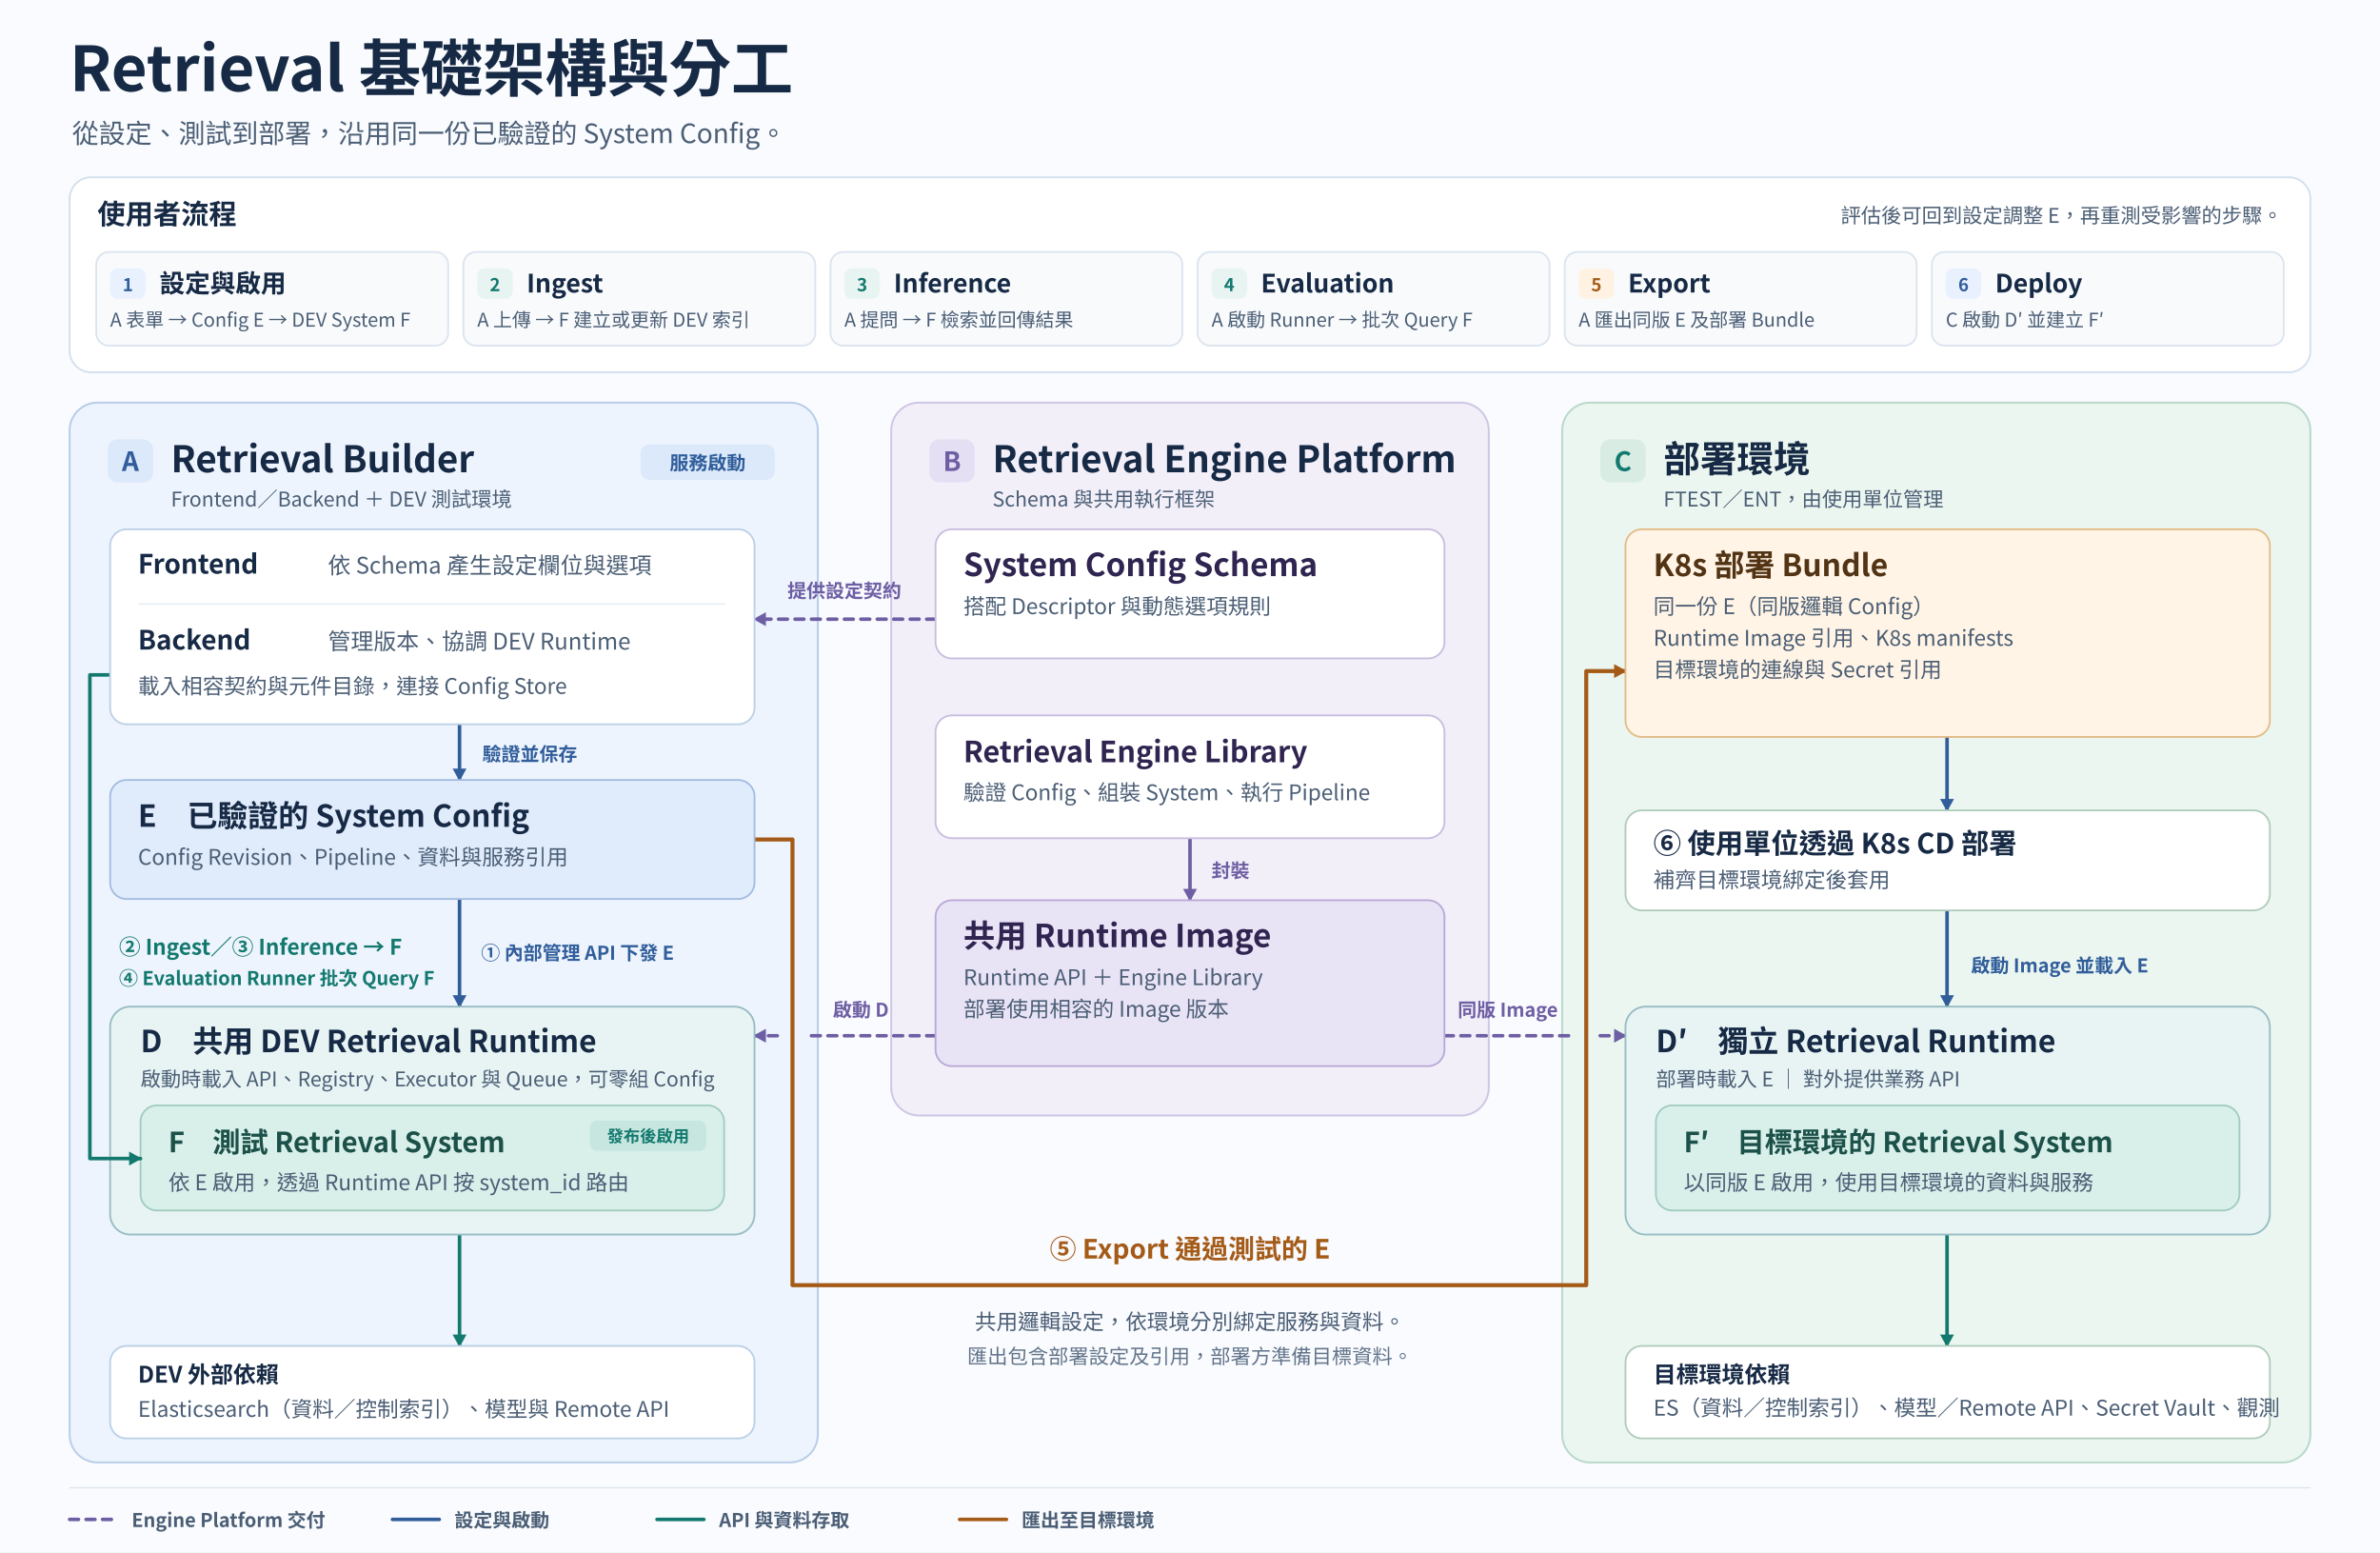
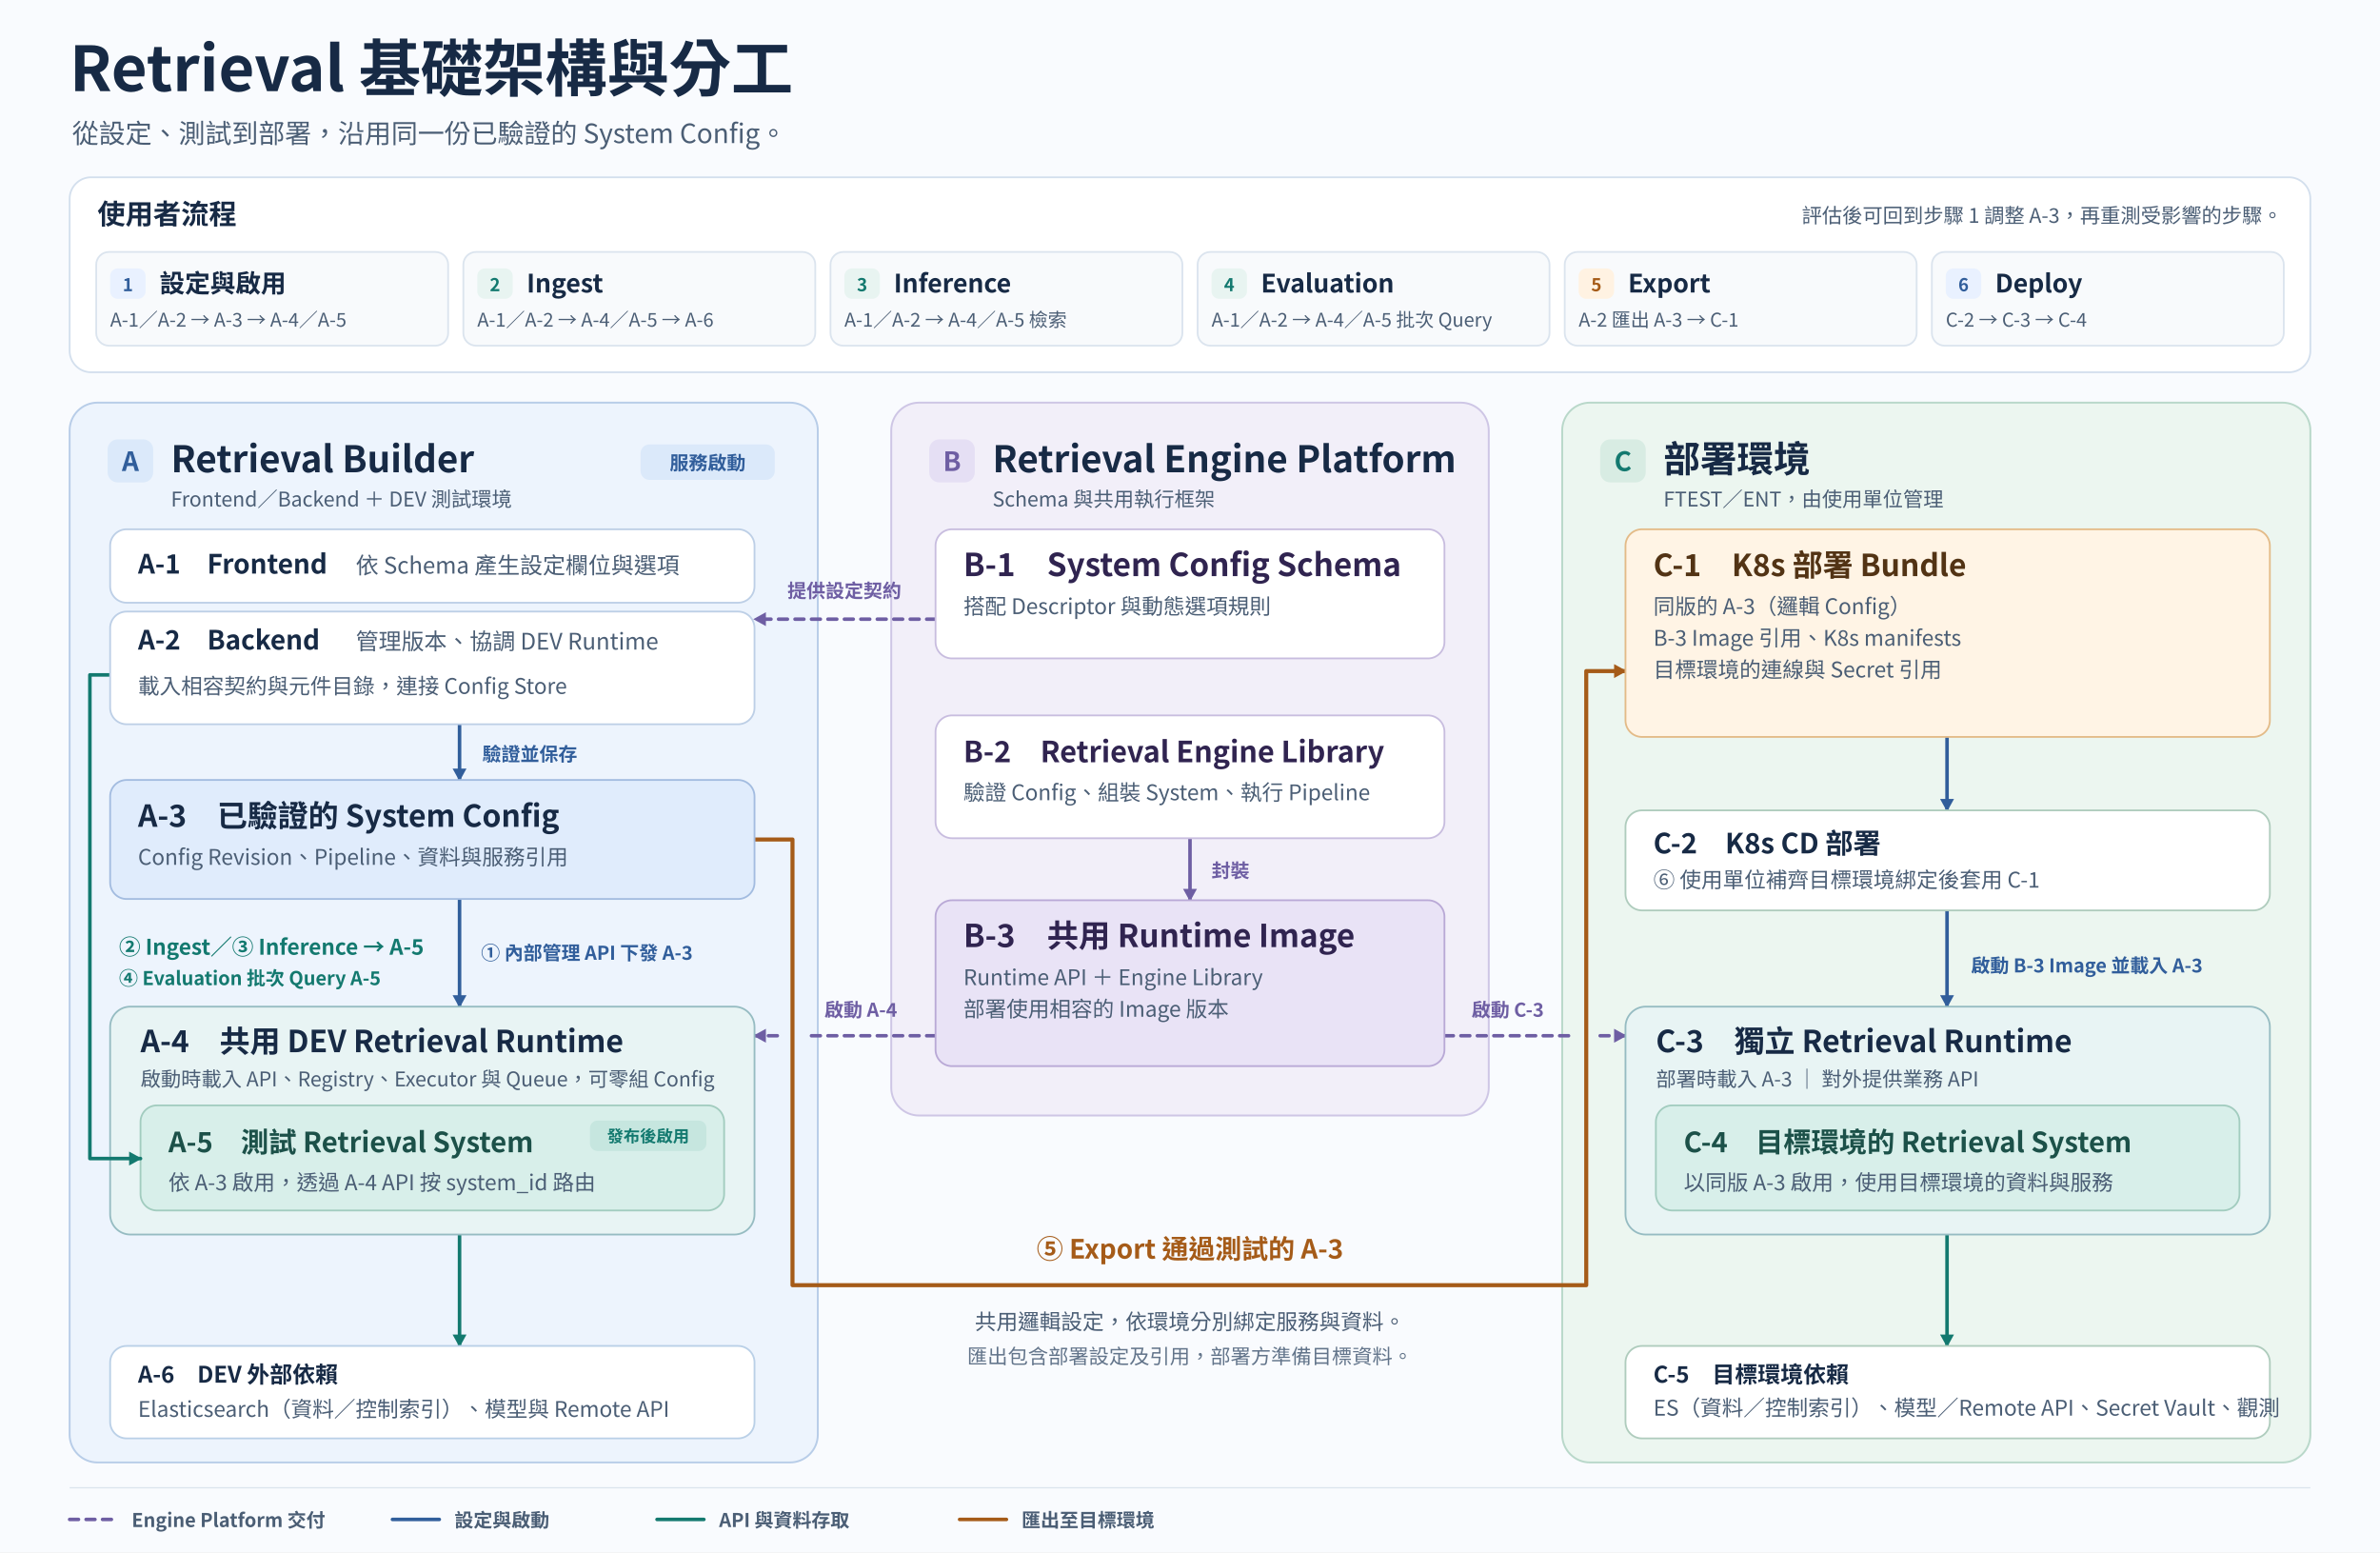
<svg xmlns="http://www.w3.org/2000/svg" width="1880" height="1226" viewBox="0 0 1880 1226" role="img" aria-labelledby="title desc">
  <defs>
    <marker id="arrow-blue" markerWidth="11" markerHeight="11" refX="9" refY="5.5" orient="auto" markerUnits="userSpaceOnUse">
      <path d="M0 0 L10 5.5 L0 11Z" fill="#315e9b" />
    </marker>
    <marker id="arrow-purple" markerWidth="11" markerHeight="11" refX="9" refY="5.5" orient="auto" markerUnits="userSpaceOnUse">
      <path d="M0 0 L10 5.5 L0 11Z" fill="#6e5ea3" />
    </marker>
    <marker id="arrow-teal" markerWidth="11" markerHeight="11" refX="9" refY="5.5" orient="auto" markerUnits="userSpaceOnUse">
      <path d="M0 0 L10 5.5 L0 11Z" fill="#13796f" />
    </marker>
    <marker id="arrow-orange" markerWidth="11" markerHeight="11" refX="9" refY="5.5" orient="auto" markerUnits="userSpaceOnUse">
      <path d="M0 0 L10 5.5 L0 11Z" fill="#a55b18" />
    </marker>
  </defs>
  <style>
text{font-family:'Noto Sans CJK TC','Noto Sans CJK SC',sans-serif;text-rendering:geometricPrecision}
</style>
  <rect x="0" y="0" width="1880" height="1226" rx="0" fill="#f9fbfe" stroke="none" stroke-width="1.4" />
  <text x="55" y="72" fill="#172a45" font-size="49" font-weight="800" text-anchor="start">Retrieval 基礎架構與分工</text>
  <text x="57" y="113" fill="#4b5e75" font-size="21" font-weight="500" text-anchor="start">從設定、測試到部署，沿用同一份已驗證的 System Config。</text>
  <rect x="55" y="140" width="1770" height="154" rx="17" fill="#ffffff" stroke="#d3dfed" stroke-width="1.4" />
  <text x="77" y="177" fill="#172a45" font-size="22" font-weight="750" text-anchor="start">使用者流程</text>
-   <text x="1803" y="176" fill="#4b5e75" font-size="16" font-weight="540" text-anchor="end">評估後可回到設定調整 E，再重測受影響的步驟。</text>
+   <text x="1803" y="176" fill="#4b5e75" font-size="16" font-weight="540" text-anchor="end">評估後可回到步驟 1 調整 A-3，再重測受影響的步驟。</text>
  <rect x="76" y="199" width="278" height="74" rx="10" fill="#f8fafc" stroke="#dbe4ee" stroke-width="1.4" />
  <rect x="87" y="212" width="28" height="24" rx="6" fill="#e9f1ff" stroke="none" stroke-width="1.4" />
  <text x="101" y="230" fill="#315e9b" font-size="14" font-weight="730" text-anchor="middle">1</text>
  <text x="126" y="231" fill="#172a45" font-size="20" font-weight="740" text-anchor="start">設定與啟用</text>
-   <text x="87" y="258" fill="#4b5e75" font-size="15" font-weight="520" text-anchor="start">A 表單 → Config E → DEV System F</text>
+   <text x="87" y="258" fill="#4b5e75" font-size="15" font-weight="520" text-anchor="start">A-1／A-2 → A-3 → A-4／A-5</text>
  <rect x="366" y="199" width="278" height="74" rx="10" fill="#f8fafc" stroke="#dbe4ee" stroke-width="1.4" />
  <rect x="377" y="212" width="28" height="24" rx="6" fill="#e8f4f1" stroke="none" stroke-width="1.4" />
  <text x="391" y="230" fill="#13796f" font-size="14" font-weight="730" text-anchor="middle">2</text>
  <text x="416" y="231" fill="#172a45" font-size="20" font-weight="740" text-anchor="start">Ingest</text>
-   <text x="377" y="258" fill="#4b5e75" font-size="15" font-weight="520" text-anchor="start">A 上傳 → F 建立或更新 DEV 索引</text>
+   <text x="377" y="258" fill="#4b5e75" font-size="15" font-weight="520" text-anchor="start">A-1／A-2 → A-4／A-5 → A-6</text>
  <rect x="656" y="199" width="278" height="74" rx="10" fill="#f8fafc" stroke="#dbe4ee" stroke-width="1.4" />
  <rect x="667" y="212" width="28" height="24" rx="6" fill="#e8f4f1" stroke="none" stroke-width="1.4" />
  <text x="681" y="230" fill="#13796f" font-size="14" font-weight="730" text-anchor="middle">3</text>
  <text x="706" y="231" fill="#172a45" font-size="20" font-weight="740" text-anchor="start">Inference</text>
-   <text x="667" y="258" fill="#4b5e75" font-size="15" font-weight="520" text-anchor="start">A 提問 → F 檢索並回傳結果</text>
+   <text x="667" y="258" fill="#4b5e75" font-size="15" font-weight="520" text-anchor="start">A-1／A-2 → A-4／A-5 檢索</text>
  <rect x="946" y="199" width="278" height="74" rx="10" fill="#f8fafc" stroke="#dbe4ee" stroke-width="1.4" />
  <rect x="957" y="212" width="28" height="24" rx="6" fill="#e8f4f1" stroke="none" stroke-width="1.4" />
  <text x="971" y="230" fill="#13796f" font-size="14" font-weight="730" text-anchor="middle">4</text>
  <text x="996" y="231" fill="#172a45" font-size="20" font-weight="740" text-anchor="start">Evaluation</text>
-   <text x="957" y="258" fill="#4b5e75" font-size="15" font-weight="520" text-anchor="start">A 啟動 Runner → 批次 Query F</text>
+   <text x="957" y="258" fill="#4b5e75" font-size="15" font-weight="520" text-anchor="start">A-1／A-2 → A-4／A-5 批次 Query</text>
  <rect x="1236" y="199" width="278" height="74" rx="10" fill="#f8fafc" stroke="#dbe4ee" stroke-width="1.4" />
  <rect x="1247" y="212" width="28" height="24" rx="6" fill="#fff2e2" stroke="none" stroke-width="1.4" />
  <text x="1261" y="230" fill="#a55b18" font-size="14" font-weight="730" text-anchor="middle">5</text>
  <text x="1286" y="231" fill="#172a45" font-size="20" font-weight="740" text-anchor="start">Export</text>
-   <text x="1247" y="258" fill="#4b5e75" font-size="15" font-weight="520" text-anchor="start">A 匯出同版 E 及部署 Bundle</text>
+   <text x="1247" y="258" fill="#4b5e75" font-size="15" font-weight="520" text-anchor="start">A-2 匯出 A-3 → C-1</text>
  <rect x="1526" y="199" width="278" height="74" rx="10" fill="#f8fafc" stroke="#dbe4ee" stroke-width="1.4" />
  <rect x="1537" y="212" width="28" height="24" rx="6" fill="#e9f1ff" stroke="none" stroke-width="1.4" />
  <text x="1551" y="230" fill="#315e9b" font-size="14" font-weight="730" text-anchor="middle">6</text>
  <text x="1576" y="231" fill="#172a45" font-size="20" font-weight="740" text-anchor="start">Deploy</text>
-   <text x="1537" y="258" fill="#4b5e75" font-size="15" font-weight="520" text-anchor="start">C 啟動 D′ 並建立 F′</text>
+   <text x="1537" y="258" fill="#4b5e75" font-size="15" font-weight="520" text-anchor="start">C-2 → C-3 → C-4</text>
  <g transform="translate(0 168)">
    <rect x="55" y="150" width="591" height="837" rx="22" fill="#edf4fd" stroke="#b8cde8" stroke-width="1.5" />
    <rect x="85" y="179" width="36" height="34" rx="8" fill="#dbe9fa" stroke="none" stroke-width="1.4" />
    <text x="103" y="204" fill="#315e9b" font-size="21" font-weight="750" text-anchor="middle">A</text>
    <text x="135" y="205" fill="#172a45" font-size="29" font-weight="750" text-anchor="start">Retrieval Builder</text>
    <text x="135" y="232" fill="#4b5e75" font-size="16" font-weight="500" text-anchor="start">Frontend／Backend ＋ DEV 測試環境</text>
    <rect x="704" y="150" width="472" height="563" rx="22" fill="#f2eff9" stroke="#cec6e5" stroke-width="1.5" />
    <rect x="734" y="179" width="36" height="34" rx="8" fill="#e5dff4" stroke="none" stroke-width="1.4" />
    <text x="752" y="204" fill="#6e5ea3" font-size="21" font-weight="750" text-anchor="middle">B</text>
    <text x="784" y="205" fill="#172a45" font-size="29" font-weight="750" text-anchor="start">Retrieval Engine Platform</text>
    <text x="784" y="232" fill="#4b5e75" font-size="16" font-weight="500" text-anchor="start">Schema 與共用執行框架</text>
    <rect x="1234" y="150" width="591" height="837" rx="22" fill="#ecf6f0" stroke="#b9d8ca" stroke-width="1.5" />
    <rect x="1264" y="179" width="36" height="34" rx="8" fill="#d8ece3" stroke="none" stroke-width="1.4" />
    <text x="1282" y="204" fill="#13796f" font-size="21" font-weight="750" text-anchor="middle">C</text>
    <text x="1314" y="205" fill="#172a45" font-size="29" font-weight="750" text-anchor="start">部署環境</text>
    <text x="1314" y="232" fill="#4b5e75" font-size="16" font-weight="500" text-anchor="start">FTEST／ENT，由使用單位管理</text>
    <rect x="506" y="183" width="106" height="28" rx="7" fill="#dbe9fa" stroke="none" stroke-width="1.4" />
    <text x="559" y="203" fill="#315e9b" font-size="15" font-weight="740" text-anchor="middle">服務啟動</text>
    <path d="M739 321 H596" fill="none" stroke="#6e5ea3" stroke-width="2.8" stroke-linecap="round" stroke-linejoin="round" stroke-dasharray="7 6" marker-end="url(#arrow-purple)" />
    <path d="M363 404 V448" fill="none" stroke="#315e9b" stroke-width="2.8" stroke-linecap="round" stroke-linejoin="round" marker-end="url(#arrow-blue)" />
    <path d="M363 542 V627" fill="none" stroke="#315e9b" stroke-width="2.8" stroke-linecap="round" stroke-linejoin="round" marker-end="url(#arrow-blue)" />
    <path d="M87 365 H71 V747 H87" fill="none" stroke="#13796f" stroke-width="2.8" stroke-linecap="round" stroke-linejoin="round" />
    <path d="M940 494 V543" fill="none" stroke="#6e5ea3" stroke-width="2.8" stroke-linecap="round" stroke-linejoin="round" marker-end="url(#arrow-purple)" />
    <path d="M739 650 H638 M614 650 H596" fill="none" stroke="#6e5ea3" stroke-width="2.8" stroke-linecap="round" stroke-linejoin="round" stroke-dasharray="7 6" marker-end="url(#arrow-purple)" />
    <path d="M1141 650 H1242 M1264 650 H1284" fill="none" stroke="#6e5ea3" stroke-width="2.8" stroke-linecap="round" stroke-linejoin="round" stroke-dasharray="7 6" marker-end="url(#arrow-purple)" />
    <path d="M596 495 H626 V847 H1253 V362 H1284" fill="none" stroke="#a55b18" stroke-width="3.2" stroke-linecap="round" stroke-linejoin="round" marker-end="url(#arrow-orange)" />
    <path d="M1538 414 V472" fill="none" stroke="#315e9b" stroke-width="2.8" stroke-linecap="round" stroke-linejoin="round" marker-end="url(#arrow-blue)" />
    <path d="M1538 551 V627" fill="none" stroke="#315e9b" stroke-width="2.8" stroke-linecap="round" stroke-linejoin="round" marker-end="url(#arrow-blue)" />
    <path d="M363 807 V895" fill="none" stroke="#13796f" stroke-width="2.8" stroke-linecap="round" stroke-linejoin="round" marker-end="url(#arrow-teal)" />
    <path d="M1538 807 V895" fill="none" stroke="#13796f" stroke-width="2.8" stroke-linecap="round" stroke-linejoin="round" marker-end="url(#arrow-teal)" />
-     <rect x="87" y="250" width="509" height="154" rx="13" fill="#ffffff" stroke="#bdcfe6" stroke-width="1.4" />
-     <text x="109" y="285" fill="#172a45" font-size="21" font-weight="740" text-anchor="start">Frontend</text>
-     <text x="259" y="285" fill="#4b5e75" font-size="18" font-weight="500" text-anchor="start">依 Schema 產生設定欄位與選項</text>
-     <path d="M109 309 H573" stroke="#e3ebf6" />
-     <text x="109" y="345" fill="#172a45" font-size="21" font-weight="740" text-anchor="start">Backend</text>
-     <text x="259" y="345" fill="#4b5e75" font-size="18" font-weight="500" text-anchor="start">管理版本、協調 DEV Runtime</text>
+     <rect x="87" y="250" width="509" height="58" rx="13" fill="#ffffff" stroke="#bdcfe6" stroke-width="1.4" />
+     <text x="109" y="285" fill="#172a45" font-size="21" font-weight="740" text-anchor="start">A-1　Frontend</text>
+     <text x="281" y="285" fill="#4b5e75" font-size="18" font-weight="500" text-anchor="start">依 Schema 產生設定欄位與選項</text>
+     <rect x="87" y="315" width="509" height="89" rx="13" fill="#ffffff" stroke="#bdcfe6" stroke-width="1.4" />
+     <text x="109" y="345" fill="#172a45" font-size="21" font-weight="740" text-anchor="start">A-2　Backend</text>
+     <text x="281" y="345" fill="#4b5e75" font-size="18" font-weight="500" text-anchor="start">管理版本、協調 DEV Runtime</text>
    <text x="109" y="380" fill="#4b5e75" font-size="17" font-weight="500" text-anchor="start">載入相容契約與元件目錄，連接 Config Store</text>
    <rect x="87" y="448" width="509" height="94" rx="13" fill="#e0ecfc" stroke="#a3bce0" stroke-width="1.4" />
-     <text x="109" y="485" fill="#172a45" font-size="24" font-weight="720" text-anchor="start">E　已驗證的 System Config</text>
+     <text x="109" y="485" fill="#172a45" font-size="24" font-weight="720" text-anchor="start">A-3　已驗證的 System Config</text>
    <text x="109" y="515" fill="#4b5e75" font-size="17" font-weight="500" text-anchor="start">Config Revision、Pipeline、資料與服務引用</text>
    <rect x="87" y="627" width="509" height="180" rx="16" fill="#e8f4f4" stroke="#96bcc2" stroke-width="1.4" />
-     <text x="111" y="663" fill="#172a45" font-size="24" font-weight="750" text-anchor="start">D　共用 DEV Retrieval Runtime</text>
+     <text x="111" y="663" fill="#172a45" font-size="24" font-weight="750" text-anchor="start">A-4　共用 DEV Retrieval Runtime</text>
    <text x="111" y="690" fill="#4b5e75" font-size="16" font-weight="500" text-anchor="start">啟動時載入 API、Registry、Executor 與 Queue，可零組 Config</text>
    <rect x="111" y="705" width="461" height="83" rx="13" fill="#d8efea" stroke="#a2ccbf" stroke-width="1.4" />
-     <text x="133" y="742" fill="#1c5149" font-size="22" font-weight="720" text-anchor="start">F　測試 Retrieval System</text>
-     <text x="133" y="772" fill="#4b5e75" font-size="17" font-weight="500" text-anchor="start">依 E 啟用，透過 Runtime API 按 system_id 路由</text>
+     <text x="133" y="742" fill="#1c5149" font-size="22" font-weight="720" text-anchor="start">A-5　測試 Retrieval System</text>
+     <text x="133" y="772" fill="#4b5e75" font-size="17" font-weight="500" text-anchor="start">依 A-3 啟用，透過 A-4 API 按 system_id 路由</text>
    <rect x="466" y="717" width="92" height="24" rx="6" fill="#c6e6df" stroke="none" stroke-width="1.4" />
    <text x="512" y="734" fill="#13796f" font-size="13" font-weight="700" text-anchor="middle">發布後啟用</text>
    <path d="M87 747 H111" fill="none" stroke="#13796f" stroke-width="2.8" stroke-linecap="round" stroke-linejoin="round" marker-end="url(#arrow-teal)" />
    <rect x="739" y="250" width="402" height="102" rx="13" fill="#ffffff" stroke="#c8bddf" stroke-width="1.4" />
-     <text x="761" y="287" fill="#302450" font-size="25" font-weight="720" text-anchor="start">System Config Schema</text>
+     <text x="761" y="287" fill="#302450" font-size="25" font-weight="720" text-anchor="start">B-1　System Config Schema</text>
    <text x="761" y="317" fill="#4b5e75" font-size="17" font-weight="500" text-anchor="start">搭配 Descriptor 與動態選項規則</text>
    <rect x="739" y="397" width="402" height="97" rx="13" fill="#ffffff" stroke="#c8bddf" stroke-width="1.4" />
-     <text x="761" y="434" fill="#302450" font-size="23" font-weight="720" text-anchor="start">Retrieval Engine Library</text>
+     <text x="761" y="434" fill="#302450" font-size="23" font-weight="720" text-anchor="start">B-2　Retrieval Engine Library</text>
    <text x="761" y="464" fill="#4b5e75" font-size="17" font-weight="500" text-anchor="start">驗證 Config、組裝 System、執行 Pipeline</text>
    <rect x="739" y="543" width="402" height="131" rx="13" fill="#e9e3f6" stroke="#b9a9d6" stroke-width="1.4" />
-     <text x="761" y="580" fill="#302450" font-size="25" font-weight="720" text-anchor="start">共用 Runtime Image</text>
+     <text x="761" y="580" fill="#302450" font-size="25" font-weight="720" text-anchor="start">B-3　共用 Runtime Image</text>
    <text x="761" y="610" fill="#4b5e75" font-size="17" font-weight="500" text-anchor="start">Runtime API ＋ Engine Library</text>
    <text x="761" y="635" fill="#4b5e75" font-size="17" font-weight="500" text-anchor="start">部署使用相容的 Image 版本</text>
    <rect x="1284" y="250" width="509" height="164" rx="13" fill="#fff4e5" stroke="#e3bb88" stroke-width="1.4" />
-     <text x="1306" y="287" fill="#523314" font-size="24" font-weight="720" text-anchor="start">K8s 部署 Bundle</text>
-     <text x="1306" y="317" fill="#4b5e75" font-size="17" font-weight="500" text-anchor="start">同一份 E（同版邏輯 Config）</text>
-     <text x="1306" y="342" fill="#4b5e75" font-size="17" font-weight="500" text-anchor="start">Runtime Image 引用、K8s manifests</text>
+     <text x="1306" y="287" fill="#523314" font-size="24" font-weight="720" text-anchor="start">C-1　K8s 部署 Bundle</text>
+     <text x="1306" y="317" fill="#4b5e75" font-size="17" font-weight="500" text-anchor="start">同版的 A-3（邏輯 Config）</text>
+     <text x="1306" y="342" fill="#4b5e75" font-size="17" font-weight="500" text-anchor="start">B-3 Image 引用、K8s manifests</text>
    <text x="1306" y="367" fill="#4b5e75" font-size="17" font-weight="500" text-anchor="start">目標環境的連線與 Secret 引用</text>
    <rect x="1284" y="472" width="509" height="79" rx="13" fill="#ffffff" stroke="#afccbd" stroke-width="1.4" />
-     <text x="1306" y="506" fill="#172a45" font-size="22" font-weight="720" text-anchor="start">⑥ 使用單位透過 K8s CD 部署</text>
-     <text x="1306" y="533" fill="#4b5e75" font-size="17" font-weight="500" text-anchor="start">補齊目標環境綁定後套用</text>
+     <text x="1306" y="506" fill="#172a45" font-size="22" font-weight="720" text-anchor="start">C-2　K8s CD 部署</text>
+     <text x="1306" y="533" fill="#4b5e75" font-size="17" font-weight="500" text-anchor="start">⑥ 使用單位補齊目標環境綁定後套用 C-1</text>
    <rect x="1284" y="627" width="509" height="180" rx="16" fill="#e8f4f4" stroke="#96bcc2" stroke-width="1.4" />
-     <text x="1308" y="663" fill="#172a45" font-size="24" font-weight="750" text-anchor="start">D′　獨立 Retrieval Runtime</text>
-     <text x="1308" y="690" fill="#4b5e75" font-size="16" font-weight="500" text-anchor="start">部署時載入 E ｜ 對外提供業務 API</text>
+     <text x="1308" y="663" fill="#172a45" font-size="24" font-weight="750" text-anchor="start">C-3　獨立 Retrieval Runtime</text>
+     <text x="1308" y="690" fill="#4b5e75" font-size="16" font-weight="500" text-anchor="start">部署時載入 A-3 ｜ 對外提供業務 API</text>
    <rect x="1308" y="705" width="461" height="83" rx="13" fill="#d8efea" stroke="#a2ccbf" stroke-width="1.4" />
-     <text x="1330" y="742" fill="#1c5149" font-size="22" font-weight="720" text-anchor="start">F′　目標環境的 Retrieval System</text>
-     <text x="1330" y="772" fill="#4b5e75" font-size="17" font-weight="500" text-anchor="start">以同版 E 啟用，使用目標環境的資料與服務</text>
+     <text x="1330" y="742" fill="#1c5149" font-size="22" font-weight="720" text-anchor="start">C-4　目標環境的 Retrieval System</text>
+     <text x="1330" y="772" fill="#4b5e75" font-size="17" font-weight="500" text-anchor="start">以同版 A-3 啟用，使用目標環境的資料與服務</text>
    <rect x="87" y="895" width="509" height="73" rx="13" fill="#ffffff" stroke="#bad0e7" stroke-width="1.4" />
-     <text x="109" y="924" fill="#172a45" font-size="18" font-weight="720" text-anchor="start">DEV 外部依賴</text>
+     <text x="109" y="924" fill="#172a45" font-size="18" font-weight="720" text-anchor="start">A-6　DEV 外部依賴</text>
    <text x="109" y="951" fill="#4b5e75" font-size="17" font-weight="500" text-anchor="start">Elasticsearch（資料／控制索引）、模型與 Remote API</text>
    <rect x="1284" y="895" width="509" height="73" rx="13" fill="#ffffff" stroke="#afccbd" stroke-width="1.4" />
-     <text x="1306" y="924" fill="#172a45" font-size="18" font-weight="720" text-anchor="start">目標環境依賴</text>
+     <text x="1306" y="924" fill="#172a45" font-size="18" font-weight="720" text-anchor="start">C-5　目標環境依賴</text>
    <text x="1306" y="950" fill="#4b5e75" font-size="17" font-weight="500" text-anchor="start">ES（資料／控制索引）、模型／Remote API、Secret Vault、觀測</text>
    <text x="667" y="304" fill="#6e5ea3" font-size="15" font-weight="680" text-anchor="middle">提供設定契約</text>
    <text x="381" y="433" fill="#315e9b" font-size="15" font-weight="650" text-anchor="start">驗證並保存</text>
-     <text x="380" y="590" fill="#315e9b" font-size="15" font-weight="650" text-anchor="start">① 內部管理 API 下發 E</text>
-     <text x="94" y="586" fill="#13796f" font-size="17" font-weight="760" text-anchor="start">② Ingest／③ Inference → F</text>
-     <text x="94" y="610" fill="#13796f" font-size="15" font-weight="620" text-anchor="start">④ Evaluation Runner 批次 Query F</text>
+     <text x="380" y="590" fill="#315e9b" font-size="15" font-weight="650" text-anchor="start">① 內部管理 API 下發 A-3</text>
+     <text x="94" y="586" fill="#13796f" font-size="17" font-weight="760" text-anchor="start">② Ingest／③ Inference → A-5</text>
+     <text x="94" y="610" fill="#13796f" font-size="15" font-weight="620" text-anchor="start">④ Evaluation 批次 Query A-5</text>
    <text x="957" y="525" fill="#6e5ea3" font-size="15" font-weight="640" text-anchor="start">封裝</text>
-     <text x="680" y="635" fill="#6e5ea3" font-size="15" font-weight="680" text-anchor="middle">啟動 D</text>
-     <text x="1191" y="635" fill="#6e5ea3" font-size="15" font-weight="680" text-anchor="middle">同版 Image</text>
-     <text x="1557" y="600" fill="#315e9b" font-size="15" font-weight="650" text-anchor="start">啟動 Image 並載入 E</text>
-     <text x="940" y="826" fill="#a55b18" font-size="21" font-weight="740" text-anchor="middle">⑤ Export 通過測試的 E</text>
+     <text x="680" y="635" fill="#6e5ea3" font-size="15" font-weight="680" text-anchor="middle">啟動 A-4</text>
+     <text x="1191" y="635" fill="#6e5ea3" font-size="15" font-weight="680" text-anchor="middle">啟動 C-3</text>
+     <text x="1557" y="600" fill="#315e9b" font-size="15" font-weight="650" text-anchor="start">啟動 B-3 Image 並載入 A-3</text>
+     <text x="940" y="826" fill="#a55b18" font-size="21" font-weight="740" text-anchor="middle">⑤ Export 通過測試的 A-3</text>
    <text x="940" y="882" fill="#4b5e75" font-size="17" font-weight="520" text-anchor="middle">共用邏輯設定，依環境分別綁定服務與資料。</text>
    <text x="940" y="909" fill="#62748a" font-size="16" font-weight="500" text-anchor="middle">匯出包含部署設定及引用，部署方準備目標資料。</text>
    <path d="M55 1007 H1825" stroke="#dbe4ee" />
    <path d="M55 1032 H92" fill="none" stroke="#6e5ea3" stroke-width="2.8" stroke-linecap="round" stroke-linejoin="round" stroke-dasharray="7 6" />
    <text x="104" y="1038" fill="#4b5e75" font-size="15" font-weight="580" text-anchor="start">Engine Platform 交付</text>
    <path d="M310 1032 H347" fill="none" stroke="#315e9b" stroke-width="2.8" stroke-linecap="round" stroke-linejoin="round" />
    <text x="359" y="1038" fill="#4b5e75" font-size="15" font-weight="580" text-anchor="start">設定與啟動</text>
    <path d="M519 1032 H556" fill="none" stroke="#13796f" stroke-width="2.8" stroke-linecap="round" stroke-linejoin="round" />
    <text x="568" y="1038" fill="#4b5e75" font-size="15" font-weight="580" text-anchor="start">API 與資料存取</text>
    <path d="M758 1032 H795" fill="none" stroke="#a55b18" stroke-width="2.8" stroke-linecap="round" stroke-linejoin="round" />
    <text x="807" y="1038" fill="#4b5e75" font-size="15" font-weight="580" text-anchor="start">匯出至目標環境</text>
  </g>
</svg>
